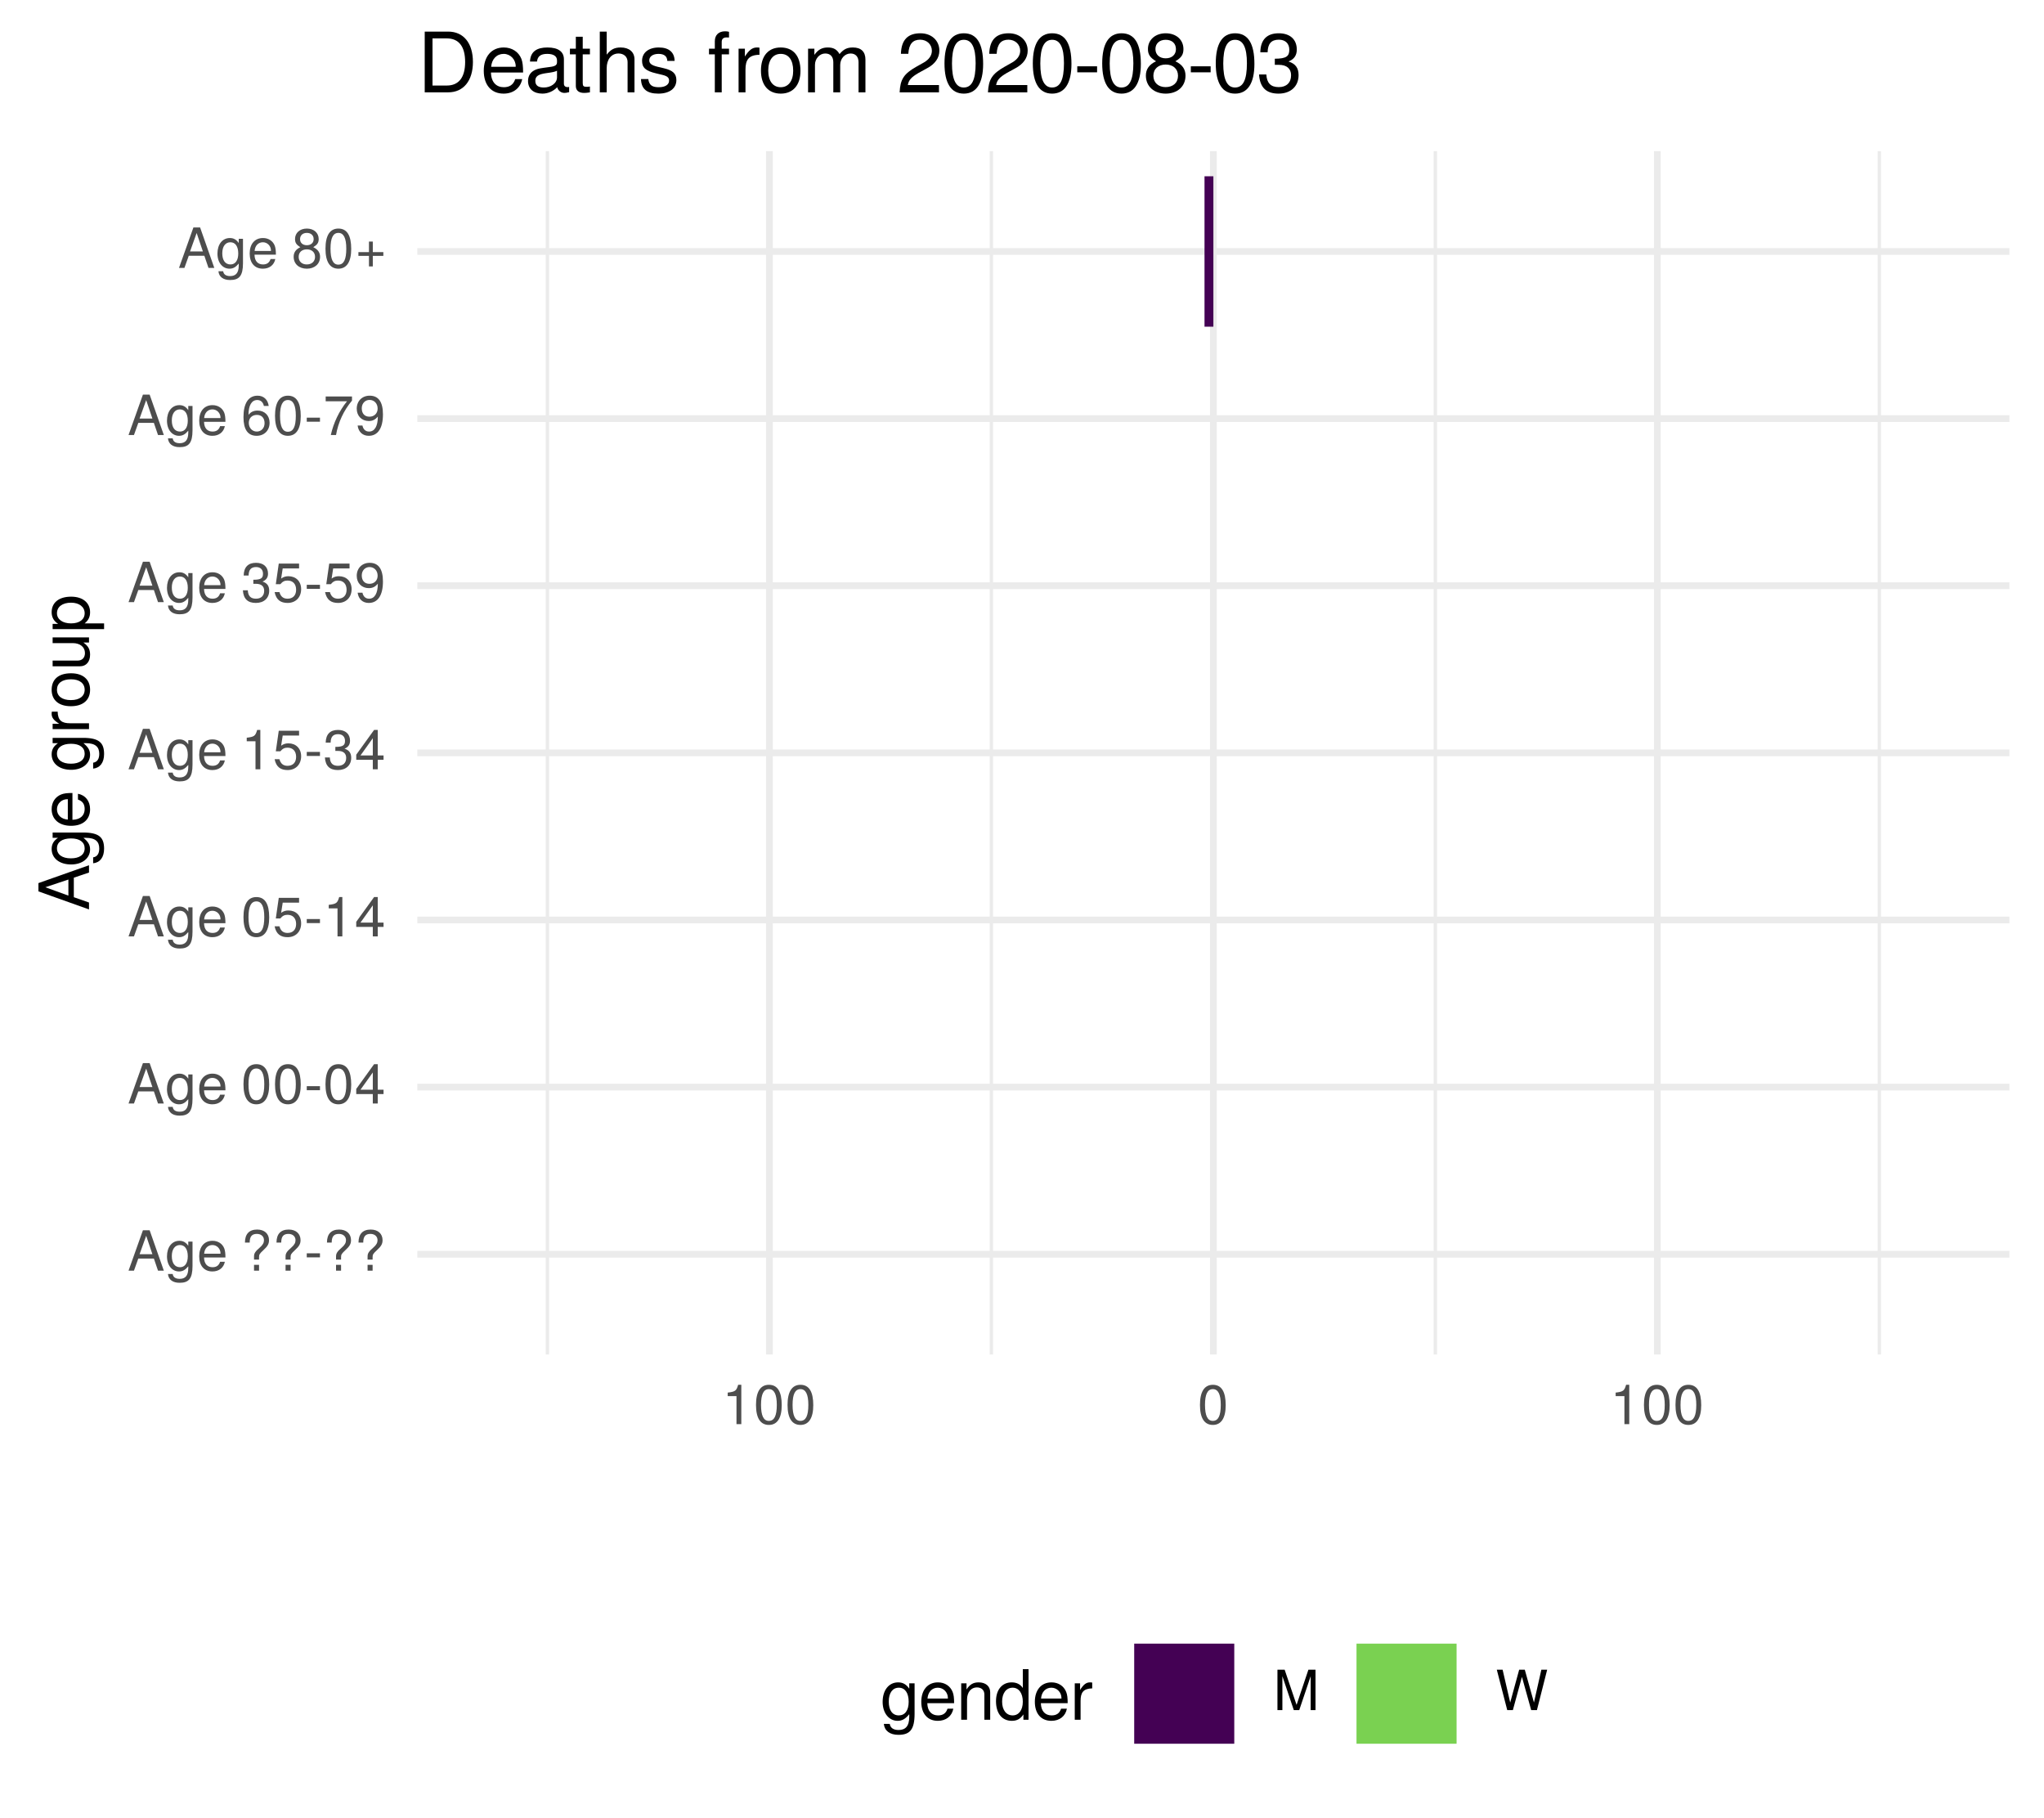
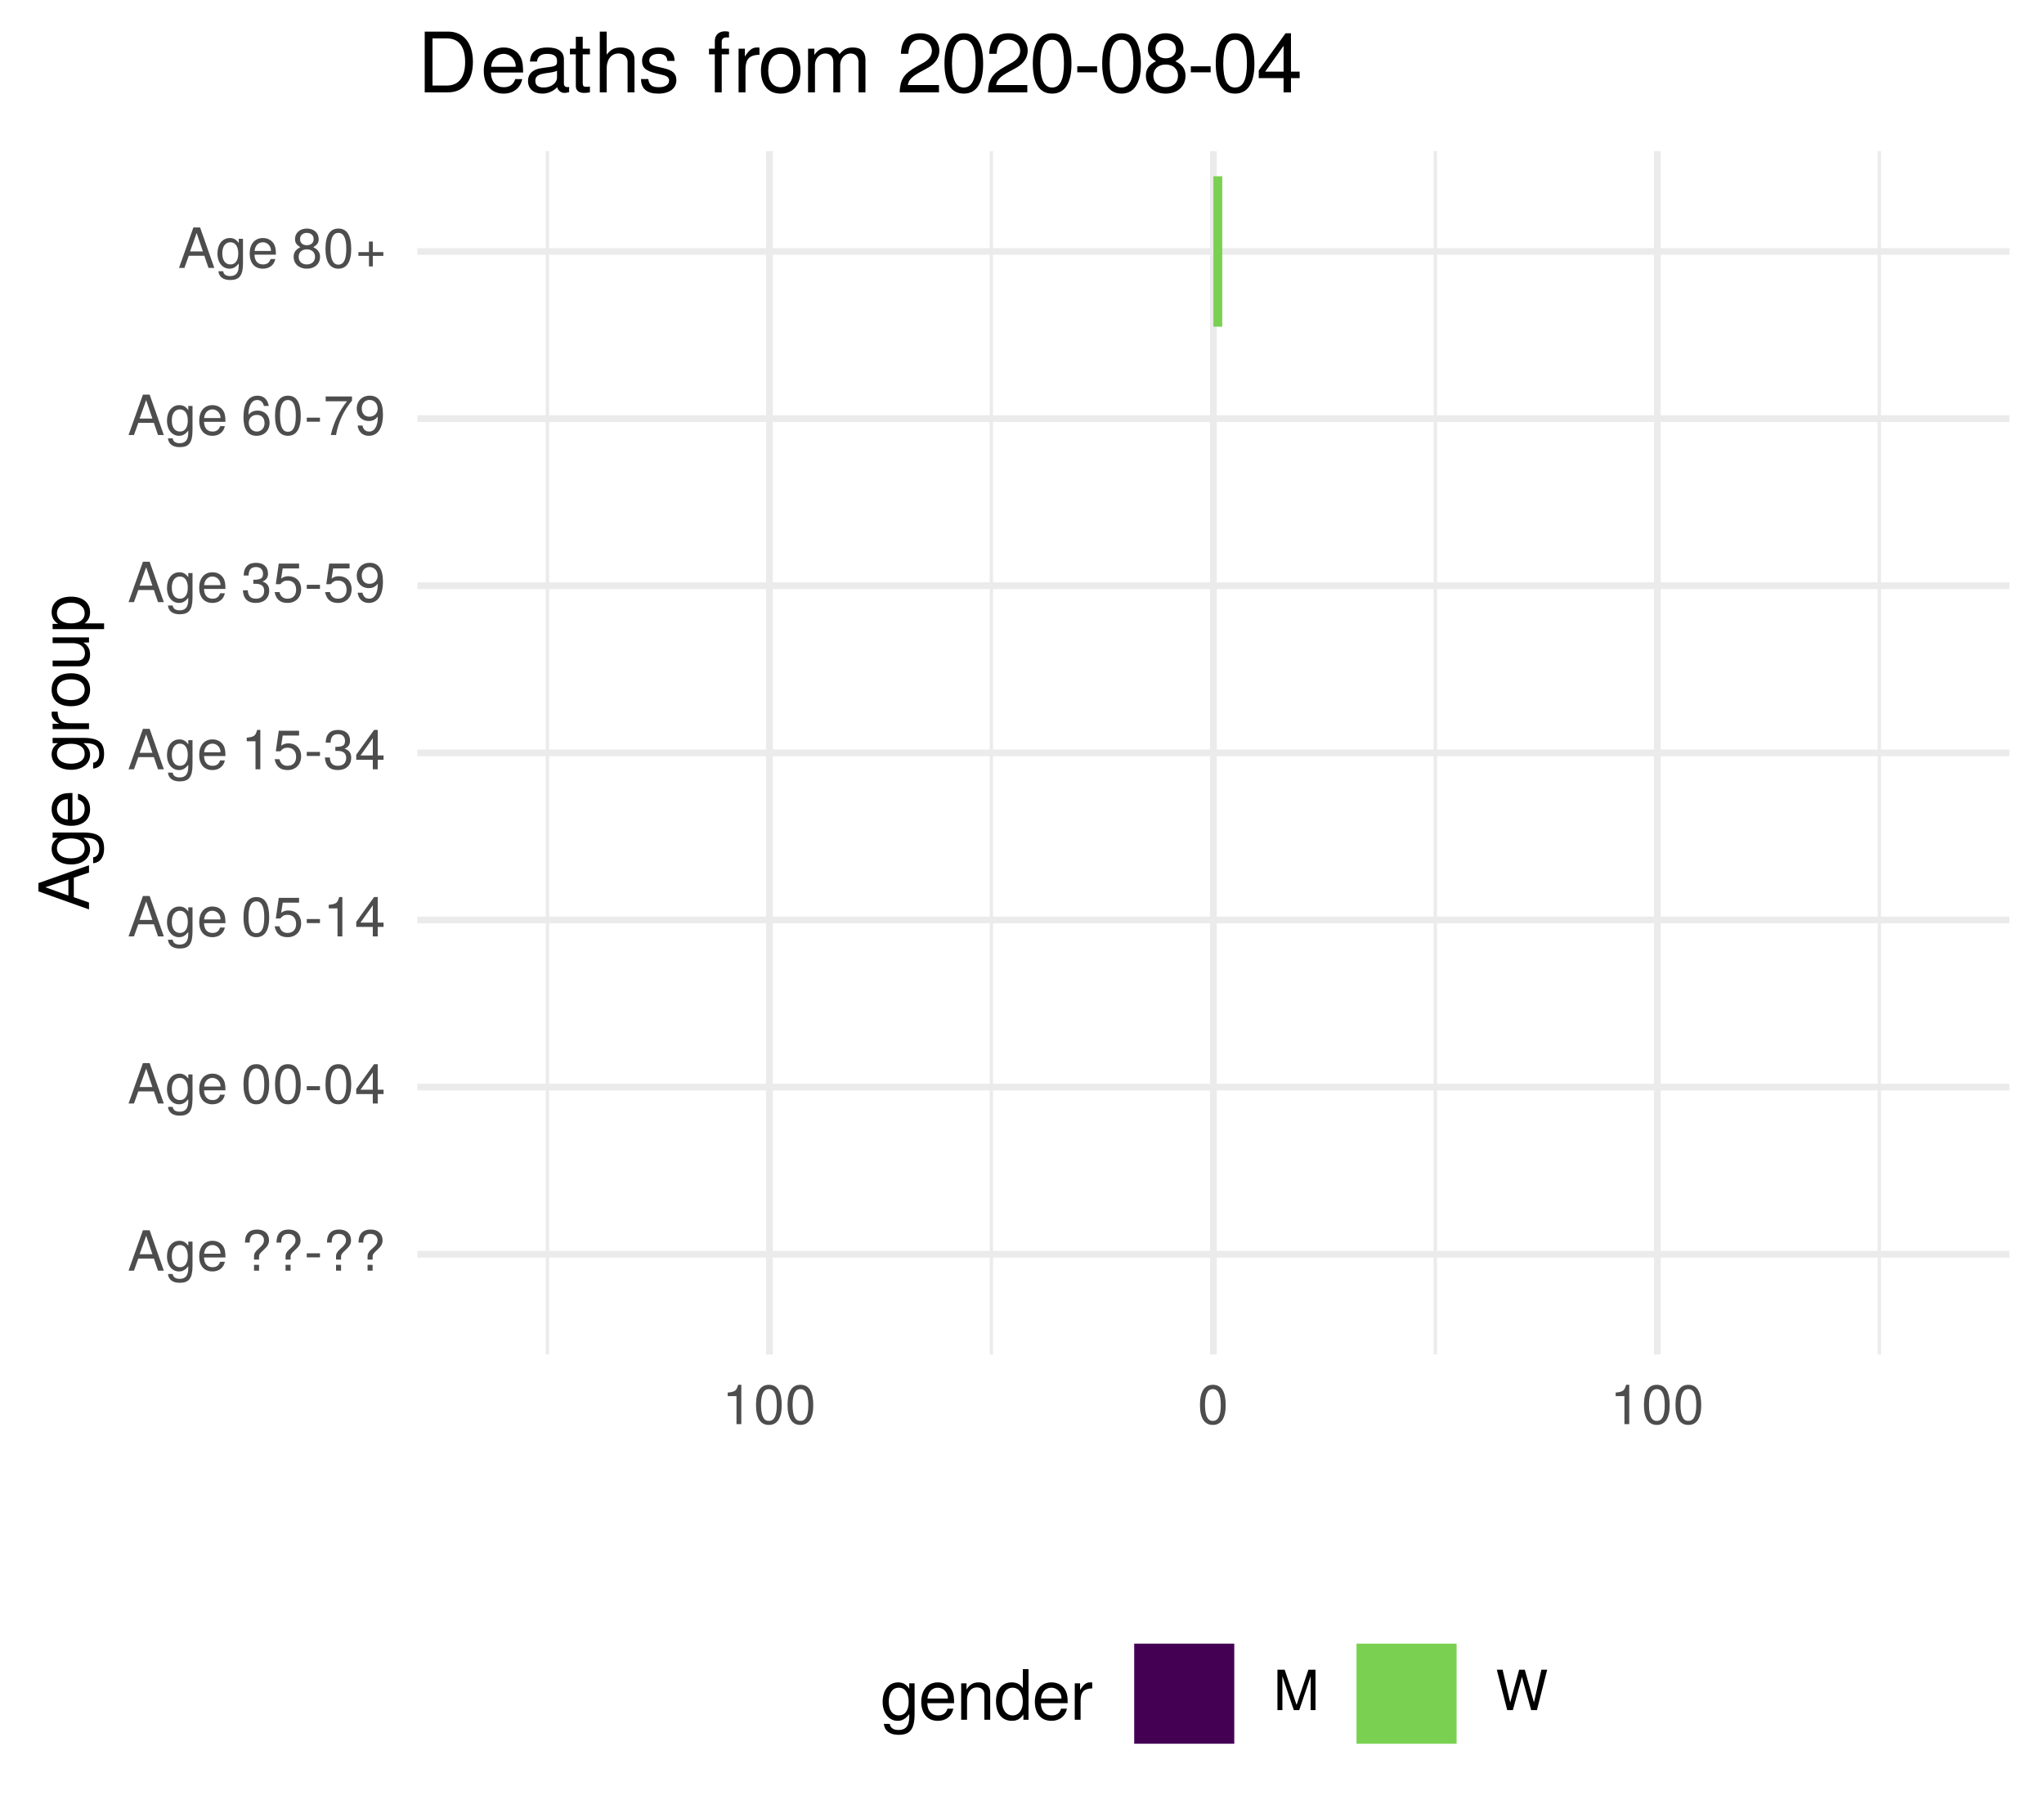
<svg xmlns="http://www.w3.org/2000/svg" xmlns:xlink="http://www.w3.org/1999/xlink" width="324pt" height="288pt" viewBox="0 0 324 288" version="1.1">
  <defs>
    <g>
      <symbol overflow="visible" id="glyph0-0">
        <path style="stroke:none;" d="" />
      </symbol>
      <symbol overflow="visible" id="glyph0-1">
        <path style="stroke:none;" d="M 5.75 0 L 3.5 -6.406 L 2.438 -6.406 L 0.156 0 L 1.016 0 L 1.703 -1.922 L 4.172 -1.922 L 4.828 0 Z M 3.938 -2.609 L 1.906 -2.609 L 2.953 -5.531 Z M 3.938 -2.609 " />
      </symbol>
      <symbol overflow="visible" id="glyph0-2">
        <path style="stroke:none;" d="M 4.297 -0.75 L 4.297 -4.609 L 3.625 -4.609 L 3.625 -3.938 C 3.25 -4.484 2.812 -4.734 2.219 -4.734 C 1.047 -4.734 0.25 -3.75 0.25 -2.266 C 0.25 -0.812 1.078 0.125 2.156 0.125 C 2.734 0.125 3.141 -0.109 3.625 -0.688 L 3.625 -0.391 C 3.625 0.828 3.125 1.297 2.266 1.297 C 1.688 1.297 1.234 1.094 1.156 0.531 L 0.406 0.531 C 0.484 1.406 1.156 1.922 2.25 1.922 C 3.688 1.922 4.297 1.281 4.297 -0.75 Z M 3.547 -2.281 C 3.547 -1.172 3.078 -0.547 2.312 -0.547 C 1.5 -0.547 1.016 -1.188 1.016 -2.312 C 1.016 -3.406 1.516 -4.062 2.297 -4.062 C 3.094 -4.062 3.547 -3.391 3.547 -2.281 Z M 3.547 -2.281 " />
      </symbol>
      <symbol overflow="visible" id="glyph0-3">
        <path style="stroke:none;" d="M 4.516 -2.094 C 4.516 -2.766 4.453 -3.188 4.328 -3.531 C 4.031 -4.281 3.328 -4.734 2.469 -4.734 C 1.172 -4.734 0.359 -3.797 0.359 -2.281 C 0.359 -0.766 1.156 0.125 2.453 0.125 C 3.5 0.125 4.234 -0.469 4.422 -1.406 L 3.672 -1.406 C 3.469 -0.797 3.062 -0.547 2.469 -0.547 C 1.703 -0.547 1.141 -1.031 1.125 -2.094 Z M 3.734 -2.75 C 3.734 -2.75 3.734 -2.703 3.719 -2.688 L 1.141 -2.688 C 1.203 -3.516 1.719 -4.062 2.453 -4.062 C 3.172 -4.062 3.734 -3.469 3.734 -2.75 Z M 3.734 -2.75 " />
      </symbol>
      <symbol overflow="visible" id="glyph0-4">
        <path style="stroke:none;" d="" />
      </symbol>
      <symbol overflow="visible" id="glyph0-5">
        <path style="stroke:none;" d="M 4.422 -4.828 C 4.422 -5.859 3.688 -6.516 2.547 -6.516 C 1.281 -6.516 0.609 -5.812 0.609 -4.453 L 1.359 -4.453 C 1.359 -5.422 1.719 -5.828 2.5 -5.828 C 3.172 -5.828 3.625 -5.422 3.625 -4.828 C 3.625 -4.422 3.438 -4.078 2.969 -3.672 C 2.453 -3.203 2.453 -3.203 2.297 -3 C 2.109 -2.75 2.047 -2.547 2.047 -2.234 L 2.047 -1.75 L 2.844 -1.75 L 2.844 -2.156 C 2.844 -2.547 2.938 -2.703 3.531 -3.25 C 4.203 -3.859 4.422 -4.25 4.422 -4.828 Z M 2.844 0 L 2.844 -0.922 L 2.047 -0.922 L 2.047 0 Z M 2.844 0 " />
      </symbol>
      <symbol overflow="visible" id="glyph0-6">
        <path style="stroke:none;" d="M 2.5 -2.109 L 2.5 -2.75 L 0.406 -2.75 L 0.406 -2.109 Z M 2.5 -2.109 " />
      </symbol>
      <symbol overflow="visible" id="glyph0-7">
        <path style="stroke:none;" d="M 4.453 -3 C 4.453 -5.156 3.781 -6.234 2.422 -6.234 C 1.078 -6.234 0.375 -5.141 0.375 -3.047 C 0.375 -0.953 1.078 0.125 2.422 0.125 C 3.734 0.125 4.453 -0.953 4.453 -3 Z M 3.672 -3.062 C 3.672 -1.297 3.266 -0.516 2.406 -0.516 C 1.578 -0.516 1.172 -1.344 1.172 -3.047 C 1.172 -4.75 1.578 -5.547 2.422 -5.547 C 3.25 -5.547 3.672 -4.734 3.672 -3.062 Z M 3.672 -3.062 " />
      </symbol>
      <symbol overflow="visible" id="glyph0-8">
        <path style="stroke:none;" d="M 4.578 -1.5 L 4.578 -2.188 L 3.656 -2.188 L 3.656 -6.234 L 3.078 -6.234 L 0.25 -2.312 L 0.25 -1.5 L 2.875 -1.5 L 2.875 0 L 3.656 0 L 3.656 -1.5 Z M 2.875 -2.188 L 0.922 -2.188 L 2.875 -4.922 Z M 2.875 -2.188 " />
      </symbol>
      <symbol overflow="visible" id="glyph0-9">
        <path style="stroke:none;" d="M 4.516 -2.062 C 4.516 -3.297 3.688 -4.109 2.5 -4.109 C 2.062 -4.109 1.703 -4 1.344 -3.734 L 1.594 -5.344 L 4.188 -5.344 L 4.188 -6.109 L 0.969 -6.109 L 0.5 -2.844 L 1.219 -2.844 C 1.578 -3.266 1.875 -3.422 2.359 -3.422 C 3.188 -3.422 3.719 -2.891 3.719 -1.969 C 3.719 -1.062 3.203 -0.547 2.359 -0.547 C 1.688 -0.547 1.266 -0.891 1.078 -1.594 L 0.312 -1.594 C 0.562 -0.359 1.266 0.125 2.375 0.125 C 3.641 0.125 4.516 -0.75 4.516 -2.062 Z M 4.516 -2.062 " />
      </symbol>
      <symbol overflow="visible" id="glyph0-10">
        <path style="stroke:none;" d="M 3.047 0 L 3.047 -6.234 L 2.547 -6.234 C 2.266 -5.281 2.094 -5.141 0.891 -5 L 0.891 -4.438 L 2.281 -4.438 L 2.281 0 Z M 3.047 0 " />
      </symbol>
      <symbol overflow="visible" id="glyph0-11">
        <path style="stroke:none;" d="M 4.453 -1.812 C 4.453 -2.562 4.141 -3.016 3.391 -3.266 C 3.969 -3.5 4.266 -3.891 4.266 -4.516 C 4.266 -5.594 3.547 -6.234 2.359 -6.234 C 1.109 -6.234 0.438 -5.547 0.406 -4.219 L 1.188 -4.219 C 1.203 -5.141 1.578 -5.562 2.375 -5.562 C 3.062 -5.562 3.469 -5.156 3.469 -4.5 C 3.469 -3.828 3.188 -3.547 1.938 -3.547 L 1.938 -2.906 L 2.359 -2.906 C 3.219 -2.906 3.656 -2.5 3.656 -1.797 C 3.656 -1.016 3.172 -0.547 2.359 -0.547 C 1.516 -0.547 1.109 -0.969 1.062 -1.875 L 0.281 -1.875 C 0.375 -0.5 1.062 0.125 2.344 0.125 C 3.625 0.125 4.453 -0.641 4.453 -1.812 Z M 4.453 -1.812 " />
      </symbol>
      <symbol overflow="visible" id="glyph0-12">
        <path style="stroke:none;" d="M 4.484 -3.266 C 4.484 -5.219 3.797 -6.234 2.375 -6.234 C 1.188 -6.234 0.328 -5.391 0.328 -4.172 C 0.328 -3.016 1.125 -2.219 2.25 -2.219 C 2.844 -2.219 3.266 -2.438 3.672 -2.922 C 3.672 -1.406 3.172 -0.547 2.281 -0.547 C 1.734 -0.547 1.359 -0.891 1.234 -1.5 L 0.469 -1.5 C 0.609 -0.469 1.281 0.125 2.234 0.125 C 3.688 0.125 4.484 -1.109 4.484 -3.266 Z M 3.641 -4.188 C 3.641 -3.422 3.094 -2.906 2.344 -2.906 C 1.594 -2.906 1.125 -3.391 1.125 -4.234 C 1.125 -5.016 1.656 -5.562 2.359 -5.562 C 3.094 -5.562 3.641 -5 3.641 -4.188 Z M 3.641 -4.188 " />
      </symbol>
      <symbol overflow="visible" id="glyph0-13">
        <path style="stroke:none;" d="M 4.516 -1.938 C 4.516 -3.094 3.719 -3.875 2.609 -3.875 C 1.984 -3.875 1.5 -3.641 1.172 -3.188 C 1.172 -4.703 1.672 -5.547 2.562 -5.547 C 3.109 -5.547 3.484 -5.203 3.609 -4.609 L 4.375 -4.609 C 4.234 -5.625 3.562 -6.234 2.609 -6.234 C 1.156 -6.234 0.375 -5.016 0.375 -2.844 C 0.375 -0.891 1.047 0.125 2.469 0.125 C 3.656 0.125 4.516 -0.719 4.516 -1.938 Z M 3.719 -1.875 C 3.719 -1.094 3.188 -0.547 2.484 -0.547 C 1.766 -0.547 1.219 -1.125 1.219 -1.922 C 1.219 -2.688 1.734 -3.188 2.5 -3.188 C 3.25 -3.188 3.719 -2.703 3.719 -1.875 Z M 3.719 -1.875 " />
      </symbol>
      <symbol overflow="visible" id="glyph0-14">
        <path style="stroke:none;" d="M 4.578 -5.453 L 4.578 -6.109 L 0.406 -6.109 L 0.406 -5.344 L 3.781 -5.344 C 2.531 -3.781 1.656 -1.953 1.219 0 L 2.047 0 C 2.391 -2.016 3.266 -3.891 4.578 -5.453 Z M 4.578 -5.453 " />
      </symbol>
      <symbol overflow="visible" id="glyph0-15">
        <path style="stroke:none;" d="M 4.516 -1.766 C 4.516 -2.453 4.156 -2.938 3.438 -3.281 C 4.078 -3.672 4.297 -3.984 4.297 -4.578 C 4.297 -5.547 3.531 -6.234 2.422 -6.234 C 1.312 -6.234 0.547 -5.547 0.547 -4.578 C 0.547 -4 0.75 -3.672 1.391 -3.281 C 0.672 -2.938 0.328 -2.453 0.328 -1.766 C 0.328 -0.625 1.188 0.125 2.422 0.125 C 3.656 0.125 4.516 -0.625 4.516 -1.766 Z M 3.5 -4.562 C 3.5 -3.969 3.062 -3.594 2.422 -3.594 C 1.766 -3.594 1.344 -3.969 1.344 -4.562 C 1.344 -5.156 1.766 -5.547 2.422 -5.547 C 3.078 -5.547 3.5 -5.156 3.5 -4.562 Z M 3.719 -1.75 C 3.719 -1.016 3.188 -0.547 2.406 -0.547 C 1.641 -0.547 1.125 -1.016 1.125 -1.75 C 1.125 -2.484 1.641 -2.938 2.422 -2.938 C 3.188 -2.938 3.719 -2.484 3.719 -1.75 Z M 3.719 -1.75 " />
      </symbol>
      <symbol overflow="visible" id="glyph0-16">
        <path style="stroke:none;" d="M 4.547 -1.906 L 4.547 -2.5 L 2.875 -2.5 L 2.875 -4.172 L 2.266 -4.172 L 2.266 -2.5 L 0.594 -2.5 L 0.594 -1.906 L 2.266 -1.906 L 2.266 -0.234 L 2.875 -0.234 L 2.875 -1.906 Z M 4.547 -1.906 " />
      </symbol>
      <symbol overflow="visible" id="glyph0-17">
        <path style="stroke:none;" d="M 6.688 0 L 6.688 -6.406 L 5.562 -6.406 L 3.688 -0.828 L 1.797 -6.406 L 0.656 -6.406 L 0.656 0 L 1.438 0 L 1.438 -5.375 L 3.25 0 L 4.109 0 L 5.922 -5.375 L 5.922 0 Z M 6.688 0 " />
      </symbol>
      <symbol overflow="visible" id="glyph0-18">
        <path style="stroke:none;" d="M 8.172 -6.406 L 7.25 -6.406 L 6.078 -1.203 L 4.625 -6.406 L 3.734 -6.406 L 2.312 -1.203 L 1.109 -6.406 L 0.188 -6.406 L 1.844 0 L 2.734 0 L 4.172 -5.266 L 5.641 0 L 6.547 0 Z M 8.172 -6.406 " />
      </symbol>
      <symbol overflow="visible" id="glyph1-0">
        <path style="stroke:none;" d="" />
      </symbol>
      <symbol overflow="visible" id="glyph1-1">
        <path style="stroke:none;" d="M 0 -7.188 L -8.016 -4.359 L -8.016 -3.047 L 0 -0.188 L 0 -1.281 L -2.406 -2.125 L -2.406 -5.219 L 0 -6.031 Z M -3.266 -4.922 L -3.266 -2.375 L -6.922 -3.703 Z M -3.266 -4.922 " />
      </symbol>
      <symbol overflow="visible" id="glyph1-2">
        <path style="stroke:none;" d="M -0.953 -5.375 L -5.766 -5.375 L -5.766 -4.531 L -4.922 -4.531 C -5.609 -4.062 -5.922 -3.516 -5.922 -2.766 C -5.922 -1.312 -4.703 -0.312 -2.828 -0.312 C -1.016 -0.312 0.172 -1.344 0.172 -2.688 C 0.172 -3.422 -0.141 -3.922 -0.875 -4.531 L -0.484 -4.531 C 1.047 -4.531 1.625 -3.906 1.625 -2.844 C 1.625 -2.109 1.359 -1.547 0.656 -1.438 L 0.656 -0.5 C 1.75 -0.609 2.391 -1.453 2.391 -2.812 C 2.391 -4.609 1.594 -5.375 -0.953 -5.375 Z M -2.844 -4.438 C -1.469 -4.438 -0.688 -3.844 -0.688 -2.875 C -0.688 -1.875 -1.484 -1.281 -2.875 -1.281 C -4.266 -1.281 -5.078 -1.891 -5.078 -2.875 C -5.078 -3.859 -4.25 -4.438 -2.844 -4.438 Z M -2.844 -4.438 " />
      </symbol>
      <symbol overflow="visible" id="glyph1-3">
        <path style="stroke:none;" d="M -2.625 -5.641 C -3.453 -5.641 -3.984 -5.578 -4.406 -5.406 C -5.359 -5.031 -5.922 -4.156 -5.922 -3.078 C -5.922 -1.469 -4.734 -0.438 -2.844 -0.438 C -0.953 -0.438 0.172 -1.438 0.172 -3.062 C 0.172 -4.375 -0.578 -5.297 -1.75 -5.516 L -1.75 -4.594 C -0.984 -4.344 -0.688 -3.828 -0.688 -3.094 C -0.688 -2.141 -1.297 -1.422 -2.625 -1.391 Z M -3.438 -4.656 C -3.438 -4.656 -3.391 -4.656 -3.359 -4.656 L -3.359 -1.422 C -4.391 -1.5 -5.078 -2.141 -5.078 -3.062 C -5.078 -3.969 -4.328 -4.656 -3.438 -4.656 Z M -3.438 -4.656 " />
      </symbol>
      <symbol overflow="visible" id="glyph1-4">
        <path style="stroke:none;" d="" />
      </symbol>
      <symbol overflow="visible" id="glyph1-5">
        <path style="stroke:none;" d="M -4.969 -3.531 L -5.891 -3.531 C -5.922 -3.375 -5.922 -3.297 -5.922 -3.172 C -5.922 -2.578 -5.578 -2.141 -4.719 -1.609 L -5.766 -1.609 L -5.766 -0.766 L 0 -0.766 L 0 -1.688 L -2.984 -1.688 C -4.297 -1.688 -4.938 -2.109 -4.969 -3.531 Z M -4.969 -3.531 " />
      </symbol>
      <symbol overflow="visible" id="glyph1-6">
        <path style="stroke:none;" d="M -2.844 -5.609 C -4.828 -5.609 -5.922 -4.656 -5.922 -2.984 C -5.922 -1.375 -4.812 -0.391 -2.875 -0.391 C -0.953 -0.391 0.172 -1.359 0.172 -3 C 0.172 -4.625 -0.953 -5.609 -2.844 -5.609 Z M -2.844 -4.656 C -1.5 -4.656 -0.688 -4.016 -0.688 -3 C -0.688 -1.984 -1.484 -1.359 -2.875 -1.359 C -4.266 -1.359 -5.078 -1.984 -5.078 -3 C -5.078 -4.031 -4.281 -4.656 -2.844 -4.656 Z M -2.844 -4.656 " />
      </symbol>
      <symbol overflow="visible" id="glyph1-7">
        <path style="stroke:none;" d="M 0 -5.297 L -5.766 -5.297 L -5.766 -4.391 L -2.578 -4.391 C -1.406 -4.391 -0.641 -3.766 -0.641 -2.812 C -0.641 -2.094 -1.078 -1.625 -1.766 -1.625 L -5.766 -1.625 L -5.766 -0.719 L -1.406 -0.719 C -0.453 -0.719 0.172 -1.438 0.172 -2.547 C 0.172 -3.406 -0.125 -3.938 -0.891 -4.484 L 0 -4.484 Z M 0 -5.297 " />
      </symbol>
      <symbol overflow="visible" id="glyph1-8">
        <path style="stroke:none;" d="M -2.828 -5.75 C -4.766 -5.75 -5.922 -4.812 -5.922 -3.281 C -5.922 -2.5 -5.578 -1.875 -4.891 -1.438 L -5.766 -1.438 L -5.766 -0.609 L 2.391 -0.609 L 2.391 -1.516 L -0.688 -1.516 C -0.094 -2 0.172 -2.547 0.172 -3.281 C 0.172 -4.781 -0.984 -5.75 -2.828 -5.75 Z M -2.844 -4.797 C -1.547 -4.797 -0.688 -4.125 -0.688 -3.125 C -0.688 -2.156 -1.484 -1.516 -2.844 -1.516 C -4.188 -1.516 -5.078 -2.156 -5.078 -3.125 C -5.078 -4.141 -4.219 -4.797 -2.844 -4.797 Z M -2.844 -4.797 " />
      </symbol>
      <symbol overflow="visible" id="glyph2-0">
        <path style="stroke:none;" d="" />
      </symbol>
      <symbol overflow="visible" id="glyph2-1">
        <path style="stroke:none;" d="M 5.375 -0.953 L 5.375 -5.766 L 4.531 -5.766 L 4.531 -4.922 C 4.062 -5.609 3.516 -5.922 2.766 -5.922 C 1.312 -5.922 0.312 -4.703 0.312 -2.828 C 0.312 -1.016 1.344 0.172 2.688 0.172 C 3.422 0.172 3.922 -0.141 4.531 -0.875 L 4.531 -0.484 C 4.531 1.047 3.906 1.625 2.844 1.625 C 2.109 1.625 1.547 1.359 1.438 0.656 L 0.5 0.656 C 0.609 1.75 1.453 2.391 2.812 2.391 C 4.609 2.391 5.375 1.594 5.375 -0.953 Z M 4.438 -2.844 C 4.438 -1.469 3.844 -0.688 2.875 -0.688 C 1.875 -0.688 1.281 -1.484 1.281 -2.875 C 1.281 -4.266 1.891 -5.078 2.875 -5.078 C 3.859 -5.078 4.438 -4.25 4.438 -2.844 Z M 4.438 -2.844 " />
      </symbol>
      <symbol overflow="visible" id="glyph2-2">
        <path style="stroke:none;" d="M 5.641 -2.625 C 5.641 -3.453 5.578 -3.984 5.406 -4.406 C 5.031 -5.359 4.156 -5.922 3.078 -5.922 C 1.469 -5.922 0.438 -4.734 0.438 -2.844 C 0.438 -0.953 1.438 0.172 3.062 0.172 C 4.375 0.172 5.297 -0.578 5.516 -1.75 L 4.594 -1.75 C 4.344 -0.984 3.828 -0.688 3.094 -0.688 C 2.141 -0.688 1.422 -1.297 1.391 -2.625 Z M 4.656 -3.438 C 4.656 -3.438 4.656 -3.391 4.656 -3.359 L 1.422 -3.359 C 1.5 -4.391 2.141 -5.078 3.062 -5.078 C 3.969 -5.078 4.656 -4.328 4.656 -3.438 Z M 4.656 -3.438 " />
      </symbol>
      <symbol overflow="visible" id="glyph2-3">
        <path style="stroke:none;" d="M 5.359 0 L 5.359 -4.359 C 5.359 -5.312 4.641 -5.922 3.531 -5.922 C 2.672 -5.922 2.125 -5.594 1.609 -4.797 L 1.609 -5.766 L 0.766 -5.766 L 0.766 0 L 1.688 0 L 1.688 -3.172 C 1.688 -4.359 2.328 -5.125 3.25 -5.125 C 3.984 -5.125 4.438 -4.688 4.438 -4 L 4.438 0 Z M 5.359 0 " />
      </symbol>
      <symbol overflow="visible" id="glyph2-4">
        <path style="stroke:none;" d="M 5.438 0 L 5.438 -8.016 L 4.531 -8.016 L 4.531 -5.031 C 4.141 -5.625 3.531 -5.922 2.766 -5.922 C 1.266 -5.922 0.281 -4.781 0.281 -2.938 C 0.281 -0.984 1.25 0.172 2.797 0.172 C 3.594 0.172 4.141 -0.125 4.625 -0.844 L 4.625 0 Z M 4.531 -2.859 C 4.531 -1.531 3.891 -0.688 2.922 -0.688 C 1.906 -0.688 1.25 -1.547 1.25 -2.875 C 1.25 -4.219 1.906 -5.078 2.922 -5.078 C 3.906 -5.078 4.531 -4.188 4.531 -2.859 Z M 4.531 -2.859 " />
      </symbol>
      <symbol overflow="visible" id="glyph2-5">
        <path style="stroke:none;" d="M 3.531 -4.969 L 3.531 -5.891 C 3.375 -5.922 3.297 -5.922 3.172 -5.922 C 2.578 -5.922 2.141 -5.578 1.609 -4.719 L 1.609 -5.766 L 0.766 -5.766 L 0.766 0 L 1.688 0 L 1.688 -2.984 C 1.688 -4.297 2.109 -4.938 3.531 -4.969 Z M 3.531 -4.969 " />
      </symbol>
      <symbol overflow="visible" id="glyph3-0">
        <path style="stroke:none;" d="" />
      </symbol>
      <symbol overflow="visible" id="glyph3-1">
        <path style="stroke:none;" d="M 8.812 -4.812 C 8.812 -7.797 7.328 -9.625 4.891 -9.625 L 1.172 -9.625 L 1.172 0 L 4.891 0 C 7.312 0 8.812 -1.828 8.812 -4.812 Z M 7.578 -4.812 C 7.578 -2.375 6.578 -1.078 4.672 -1.078 L 2.406 -1.078 L 2.406 -8.547 L 4.672 -8.547 C 6.578 -8.547 7.578 -7.266 7.578 -4.812 Z M 7.578 -4.812 " />
      </symbol>
      <symbol overflow="visible" id="glyph3-2">
        <path style="stroke:none;" d="M 6.766 -3.141 C 6.766 -4.141 6.688 -4.781 6.5 -5.297 C 6.047 -6.438 4.984 -7.109 3.703 -7.109 C 1.766 -7.109 0.531 -5.688 0.531 -3.422 C 0.531 -1.156 1.734 0.203 3.672 0.203 C 5.25 0.203 6.344 -0.703 6.625 -2.094 L 5.516 -2.094 C 5.219 -1.188 4.594 -0.812 3.703 -0.812 C 2.562 -0.812 1.703 -1.562 1.672 -3.141 Z M 5.594 -4.125 C 5.594 -4.125 5.594 -4.062 5.578 -4.047 L 1.703 -4.047 C 1.797 -5.266 2.578 -6.094 3.688 -6.094 C 4.766 -6.094 5.594 -5.203 5.594 -4.125 Z M 5.594 -4.125 " />
      </symbol>
      <symbol overflow="visible" id="glyph3-3">
        <path style="stroke:none;" d="M 7.062 -0.031 L 7.062 -0.859 C 6.938 -0.828 6.891 -0.828 6.828 -0.828 C 6.438 -0.828 6.234 -1.031 6.234 -1.375 L 6.234 -5.234 C 6.234 -6.453 5.328 -7.109 3.625 -7.109 C 1.953 -7.109 0.922 -6.469 0.859 -4.875 L 1.969 -4.875 C 2.062 -5.719 2.562 -6.094 3.594 -6.094 C 4.578 -6.094 5.141 -5.734 5.141 -5.062 L 5.141 -4.781 C 5.141 -4.312 4.859 -4.125 3.984 -4.016 C 2.422 -3.812 2.188 -3.766 1.766 -3.594 C 0.969 -3.266 0.547 -2.641 0.547 -1.797 C 0.547 -0.547 1.422 0.203 2.828 0.203 C 3.703 0.203 4.562 -0.172 5.172 -0.812 C 5.297 -0.297 5.766 0.094 6.312 0.094 C 6.531 0.094 6.703 0.062 7.062 -0.031 Z M 5.141 -2.391 C 5.141 -1.406 4.125 -0.766 3.062 -0.766 C 2.203 -0.766 1.703 -1.062 1.703 -1.828 C 1.703 -2.547 2.188 -2.859 3.359 -3.031 C 4.531 -3.188 4.766 -3.25 5.141 -3.422 Z M 5.141 -2.391 " />
      </symbol>
      <symbol overflow="visible" id="glyph3-4">
        <path style="stroke:none;" d="M 3.359 0 L 3.359 -0.922 C 3.203 -0.891 3.031 -0.875 2.828 -0.875 C 2.344 -0.875 2.219 -1 2.219 -1.484 L 2.219 -6.016 L 3.359 -6.016 L 3.359 -6.922 L 2.219 -6.922 L 2.219 -8.812 L 1.125 -8.812 L 1.125 -6.922 L 0.188 -6.922 L 0.188 -6.016 L 1.125 -6.016 L 1.125 -1 C 1.125 -0.297 1.594 0.094 2.453 0.094 C 2.719 0.094 2.984 0.062 3.359 0 Z M 3.359 0 " />
      </symbol>
      <symbol overflow="visible" id="glyph3-5">
        <path style="stroke:none;" d="M 6.422 0 L 6.422 -5.234 C 6.422 -6.391 5.578 -7.109 4.234 -7.109 C 3.266 -7.109 2.672 -6.812 2.016 -5.969 L 2.016 -9.625 L 0.922 -9.625 L 0.922 0 L 2.016 0 L 2.016 -3.812 C 2.016 -5.234 2.766 -6.156 3.891 -6.156 C 4.672 -6.156 5.328 -5.703 5.328 -4.797 L 5.328 0 Z M 6.422 0 " />
      </symbol>
      <symbol overflow="visible" id="glyph3-6">
        <path style="stroke:none;" d="M 6.062 -1.938 C 6.062 -2.969 5.484 -3.484 4.109 -3.812 L 3.047 -4.062 C 2.156 -4.281 1.766 -4.562 1.766 -5.062 C 1.766 -5.688 2.344 -6.094 3.234 -6.094 C 4.125 -6.094 4.594 -5.719 4.625 -4.984 L 5.781 -4.984 C 5.766 -6.344 4.875 -7.109 3.281 -7.109 C 1.656 -7.109 0.625 -6.281 0.625 -5 C 0.625 -3.922 1.172 -3.406 2.812 -3.016 L 3.844 -2.766 C 4.609 -2.578 4.906 -2.344 4.906 -1.844 C 4.906 -1.203 4.266 -0.812 3.297 -0.812 C 2.312 -0.812 1.75 -1.062 1.609 -2.109 L 0.453 -2.109 C 0.5 -0.516 1.406 0.203 3.203 0.203 C 4.953 0.203 6.062 -0.609 6.062 -1.938 Z M 6.062 -1.938 " />
      </symbol>
      <symbol overflow="visible" id="glyph3-7">
        <path style="stroke:none;" d="" />
      </symbol>
      <symbol overflow="visible" id="glyph3-8">
        <path style="stroke:none;" d="M 3.406 -6.016 L 3.406 -6.922 L 2.25 -6.922 L 2.25 -8 C 2.25 -8.469 2.516 -8.703 3.031 -8.703 C 3.109 -8.703 3.156 -8.703 3.406 -8.688 L 3.406 -9.594 C 3.156 -9.656 3.016 -9.672 2.781 -9.672 C 1.766 -9.672 1.156 -9.078 1.156 -8.094 L 1.156 -6.922 L 0.234 -6.922 L 0.234 -6.016 L 1.156 -6.016 L 1.156 0 L 2.25 0 L 2.25 -6.016 Z M 3.406 -6.016 " />
      </symbol>
      <symbol overflow="visible" id="glyph3-9">
        <path style="stroke:none;" d="M 4.234 -5.953 L 4.234 -7.078 C 4.047 -7.109 3.969 -7.109 3.812 -7.109 C 3.109 -7.109 2.562 -6.688 1.922 -5.672 L 1.922 -6.922 L 0.922 -6.922 L 0.922 0 L 2.016 0 L 2.016 -3.594 C 2.016 -5.156 2.531 -5.922 4.234 -5.953 Z M 4.234 -5.953 " />
      </symbol>
      <symbol overflow="visible" id="glyph3-10">
        <path style="stroke:none;" d="M 6.734 -3.406 C 6.734 -5.797 5.578 -7.109 3.594 -7.109 C 1.656 -7.109 0.469 -5.781 0.469 -3.453 C 0.469 -1.141 1.641 0.203 3.609 0.203 C 5.547 0.203 6.734 -1.141 6.734 -3.406 Z M 5.578 -3.422 C 5.578 -1.797 4.812 -0.812 3.609 -0.812 C 2.375 -0.812 1.625 -1.781 1.625 -3.453 C 1.625 -5.125 2.375 -6.094 3.609 -6.094 C 4.844 -6.094 5.578 -5.141 5.578 -3.422 Z M 5.578 -3.422 " />
      </symbol>
      <symbol overflow="visible" id="glyph3-11">
        <path style="stroke:none;" d="M 10.031 0 L 10.031 -5.188 C 10.031 -6.438 9.344 -7.109 8.047 -7.109 C 7.125 -7.109 6.578 -6.844 5.922 -6.062 C 5.516 -6.797 4.969 -7.109 4.062 -7.109 C 3.141 -7.109 2.531 -6.766 1.938 -5.938 L 1.938 -6.922 L 0.938 -6.922 L 0.938 0 L 2.031 0 L 2.031 -4.344 C 2.031 -5.344 2.766 -6.156 3.656 -6.156 C 4.469 -6.156 4.938 -5.656 4.938 -4.766 L 4.938 0 L 6.031 0 L 6.031 -4.344 C 6.031 -5.344 6.766 -6.156 7.672 -6.156 C 8.469 -6.156 8.938 -5.641 8.938 -4.766 L 8.938 0 Z M 10.031 0 " />
      </symbol>
      <symbol overflow="visible" id="glyph3-12">
        <path style="stroke:none;" d="M 6.75 -6.609 C 6.75 -8.203 5.516 -9.359 3.75 -9.359 C 1.828 -9.359 0.719 -8.391 0.656 -6.109 L 1.828 -6.109 C 1.922 -7.688 2.562 -8.344 3.703 -8.344 C 4.766 -8.344 5.562 -7.594 5.562 -6.594 C 5.562 -5.844 5.125 -5.219 4.297 -4.734 L 3.078 -4.047 C 1.125 -2.938 0.547 -2.062 0.453 0 L 6.688 0 L 6.688 -1.156 L 1.75 -1.156 C 1.875 -1.922 2.297 -2.406 3.453 -3.078 L 4.766 -3.797 C 6.078 -4.484 6.75 -5.469 6.75 -6.609 Z M 6.75 -6.609 " />
      </symbol>
      <symbol overflow="visible" id="glyph3-13">
        <path style="stroke:none;" d="M 6.688 -4.5 C 6.688 -7.75 5.672 -9.359 3.625 -9.359 C 1.609 -9.359 0.562 -7.719 0.562 -4.578 C 0.562 -1.422 1.625 0.203 3.625 0.203 C 5.609 0.203 6.688 -1.422 6.688 -4.5 Z M 5.5 -4.609 C 5.5 -1.953 4.891 -0.766 3.609 -0.766 C 2.375 -0.766 1.75 -2 1.75 -4.562 C 1.75 -7.125 2.375 -8.328 3.625 -8.328 C 4.891 -8.328 5.5 -7.109 5.5 -4.609 Z M 5.5 -4.609 " />
      </symbol>
      <symbol overflow="visible" id="glyph3-14">
        <path style="stroke:none;" d="M 3.75 -3.172 L 3.75 -4.125 L 0.609 -4.125 L 0.609 -3.172 Z M 3.75 -3.172 " />
      </symbol>
      <symbol overflow="visible" id="glyph3-15">
        <path style="stroke:none;" d="M 6.766 -2.641 C 6.766 -3.688 6.25 -4.406 5.156 -4.922 C 6.125 -5.5 6.438 -5.984 6.438 -6.859 C 6.438 -8.328 5.297 -9.359 3.625 -9.359 C 1.984 -9.359 0.812 -8.328 0.812 -6.859 C 0.812 -6 1.141 -5.516 2.094 -4.922 C 1.016 -4.406 0.484 -3.688 0.484 -2.656 C 0.484 -0.938 1.781 0.203 3.625 0.203 C 5.484 0.203 6.766 -0.938 6.766 -2.641 Z M 5.25 -6.844 C 5.25 -5.969 4.609 -5.391 3.625 -5.391 C 2.656 -5.391 2 -5.969 2 -6.859 C 2 -7.75 2.656 -8.328 3.625 -8.328 C 4.625 -8.328 5.25 -7.75 5.25 -6.844 Z M 5.578 -2.625 C 5.578 -1.516 4.797 -0.828 3.609 -0.828 C 2.469 -0.828 1.672 -1.531 1.672 -2.625 C 1.672 -3.719 2.469 -4.406 3.625 -4.406 C 4.797 -4.406 5.578 -3.719 5.578 -2.625 Z M 5.578 -2.625 " />
      </symbol>
      <symbol overflow="visible" id="glyph3-16">
-         <path style="stroke:none;" d="M 6.688 -2.719 C 6.688 -3.859 6.219 -4.516 5.094 -4.891 C 5.969 -5.234 6.406 -5.844 6.406 -6.781 C 6.406 -8.391 5.328 -9.359 3.547 -9.359 C 1.656 -9.359 0.656 -8.328 0.625 -6.344 L 1.781 -6.344 C 1.812 -7.719 2.375 -8.344 3.562 -8.344 C 4.594 -8.344 5.219 -7.734 5.219 -6.75 C 5.219 -5.75 4.781 -5.328 2.922 -5.328 L 2.922 -4.359 L 3.547 -4.359 C 4.828 -4.359 5.5 -3.75 5.5 -2.703 C 5.5 -1.531 4.766 -0.828 3.547 -0.828 C 2.281 -0.828 1.656 -1.469 1.578 -2.828 L 0.422 -2.828 C 0.562 -0.734 1.594 0.203 3.516 0.203 C 5.438 0.203 6.688 -0.953 6.688 -2.719 Z M 6.688 -2.719 " />
+         <path style="stroke:none;" d="M 6.859 -2.25 L 6.859 -3.281 L 5.484 -3.281 L 5.484 -9.359 L 4.625 -9.359 L 0.375 -3.469 L 0.375 -2.25 L 4.312 -2.25 L 4.312 0 L 5.484 0 L 5.484 -2.25 Z M 4.312 -3.281 L 1.391 -3.281 L 4.312 -7.375 Z M 4.312 -3.281 " />
      </symbol>
    </g>
    <clipPath id="clip1">
      <path d="M 86 23.957 L 88 23.957 L 88 214.648 L 86 214.648 Z M 86 23.957 " />
    </clipPath>
    <clipPath id="clip2">
      <path d="M 156 23.957 L 158 23.957 L 158 214.648 L 156 214.648 Z M 156 23.957 " />
    </clipPath>
    <clipPath id="clip3">
      <path d="M 227 23.957 L 228 23.957 L 228 214.648 L 227 214.648 Z M 227 23.957 " />
    </clipPath>
    <clipPath id="clip4">
      <path d="M 297 23.957 L 299 23.957 L 299 214.648 L 297 214.648 Z M 297 23.957 " />
    </clipPath>
    <clipPath id="clip5">
      <path d="M 66.152 198 L 318.523 198 L 318.523 200 L 66.152 200 Z M 66.152 198 " />
    </clipPath>
    <clipPath id="clip6">
      <path d="M 66.152 171 L 318.523 171 L 318.523 173 L 66.152 173 Z M 66.152 171 " />
    </clipPath>
    <clipPath id="clip7">
      <path d="M 66.152 145 L 318.523 145 L 318.523 147 L 66.152 147 Z M 66.152 145 " />
    </clipPath>
    <clipPath id="clip8">
      <path d="M 66.152 118 L 318.523 118 L 318.523 120 L 66.152 120 Z M 66.152 118 " />
    </clipPath>
    <clipPath id="clip9">
      <path d="M 66.152 92 L 318.523 92 L 318.523 94 L 66.152 94 Z M 66.152 92 " />
    </clipPath>
    <clipPath id="clip10">
      <path d="M 66.152 65 L 318.523 65 L 318.523 67 L 66.152 67 Z M 66.152 65 " />
    </clipPath>
    <clipPath id="clip11">
      <path d="M 66.152 39 L 318.523 39 L 318.523 41 L 66.152 41 Z M 66.152 39 " />
    </clipPath>
    <clipPath id="clip12">
      <path d="M 121 23.957 L 123 23.957 L 123 214.648 L 121 214.648 Z M 121 23.957 " />
    </clipPath>
    <clipPath id="clip13">
      <path d="M 191 23.957 L 193 23.957 L 193 214.648 L 191 214.648 Z M 191 23.957 " />
    </clipPath>
    <clipPath id="clip14">
      <path d="M 262 23.957 L 264 23.957 L 264 214.648 L 262 214.648 Z M 262 23.957 " />
    </clipPath>
  </defs>
-   <g id="surface2196">
+   <g id="surface2206">
    <rect x="0" y="0" width="324" height="288" style="fill:rgb(100%,100%,100%);fill-opacity:1;stroke:none;" />
    <g clip-path="url(#clip1)" clip-rule="nonzero">
      <path style="fill:none;stroke-width:0.533;stroke-linecap:butt;stroke-linejoin:round;stroke:rgb(92.157%,92.157%,92.157%);stroke-opacity:1;stroke-miterlimit:10;" d="M 86.77 214.652 L 86.77 23.957 " />
    </g>
    <g clip-path="url(#clip2)" clip-rule="nonzero">
      <path style="fill:none;stroke-width:0.533;stroke-linecap:butt;stroke-linejoin:round;stroke:rgb(92.157%,92.157%,92.157%);stroke-opacity:1;stroke-miterlimit:10;" d="M 157.148 214.652 L 157.148 23.957 " />
    </g>
    <g clip-path="url(#clip3)" clip-rule="nonzero">
      <path style="fill:none;stroke-width:0.533;stroke-linecap:butt;stroke-linejoin:round;stroke:rgb(92.157%,92.157%,92.157%);stroke-opacity:1;stroke-miterlimit:10;" d="M 227.523 214.652 L 227.523 23.957 " />
    </g>
    <g clip-path="url(#clip4)" clip-rule="nonzero">
      <path style="fill:none;stroke-width:0.533;stroke-linecap:butt;stroke-linejoin:round;stroke:rgb(92.157%,92.157%,92.157%);stroke-opacity:1;stroke-miterlimit:10;" d="M 297.898 214.652 L 297.898 23.957 " />
    </g>
    <g clip-path="url(#clip5)" clip-rule="nonzero">
      <path style="fill:none;stroke-width:1.067;stroke-linecap:butt;stroke-linejoin:round;stroke:rgb(92.157%,92.157%,92.157%);stroke-opacity:1;stroke-miterlimit:10;" d="M 66.152 198.762 L 318.52 198.762 " />
    </g>
    <g clip-path="url(#clip6)" clip-rule="nonzero">
      <path style="fill:none;stroke-width:1.067;stroke-linecap:butt;stroke-linejoin:round;stroke:rgb(92.157%,92.157%,92.157%);stroke-opacity:1;stroke-miterlimit:10;" d="M 66.152 172.273 L 318.52 172.273 " />
    </g>
    <g clip-path="url(#clip7)" clip-rule="nonzero">
      <path style="fill:none;stroke-width:1.067;stroke-linecap:butt;stroke-linejoin:round;stroke:rgb(92.157%,92.157%,92.157%);stroke-opacity:1;stroke-miterlimit:10;" d="M 66.152 145.789 L 318.52 145.789 " />
    </g>
    <g clip-path="url(#clip8)" clip-rule="nonzero">
      <path style="fill:none;stroke-width:1.067;stroke-linecap:butt;stroke-linejoin:round;stroke:rgb(92.157%,92.157%,92.157%);stroke-opacity:1;stroke-miterlimit:10;" d="M 66.152 119.305 L 318.52 119.305 " />
    </g>
    <g clip-path="url(#clip9)" clip-rule="nonzero">
      <path style="fill:none;stroke-width:1.067;stroke-linecap:butt;stroke-linejoin:round;stroke:rgb(92.157%,92.157%,92.157%);stroke-opacity:1;stroke-miterlimit:10;" d="M 66.152 92.82 L 318.52 92.82 " />
    </g>
    <g clip-path="url(#clip10)" clip-rule="nonzero">
      <path style="fill:none;stroke-width:1.067;stroke-linecap:butt;stroke-linejoin:round;stroke:rgb(92.157%,92.157%,92.157%);stroke-opacity:1;stroke-miterlimit:10;" d="M 66.152 66.336 L 318.52 66.336 " />
    </g>
    <g clip-path="url(#clip11)" clip-rule="nonzero">
      <path style="fill:none;stroke-width:1.067;stroke-linecap:butt;stroke-linejoin:round;stroke:rgb(92.157%,92.157%,92.157%);stroke-opacity:1;stroke-miterlimit:10;" d="M 66.152 39.852 L 318.52 39.852 " />
    </g>
    <g clip-path="url(#clip12)" clip-rule="nonzero">
      <path style="fill:none;stroke-width:1.067;stroke-linecap:butt;stroke-linejoin:round;stroke:rgb(92.157%,92.157%,92.157%);stroke-opacity:1;stroke-miterlimit:10;" d="M 121.961 214.652 L 121.961 23.957 " />
    </g>
    <g clip-path="url(#clip13)" clip-rule="nonzero">
      <path style="fill:none;stroke-width:1.067;stroke-linecap:butt;stroke-linejoin:round;stroke:rgb(92.157%,92.157%,92.157%);stroke-opacity:1;stroke-miterlimit:10;" d="M 192.336 214.652 L 192.336 23.957 " />
    </g>
    <g clip-path="url(#clip14)" clip-rule="nonzero">
      <path style="fill:none;stroke-width:1.067;stroke-linecap:butt;stroke-linejoin:round;stroke:rgb(92.157%,92.157%,92.157%);stroke-opacity:1;stroke-miterlimit:10;" d="M 262.711 214.652 L 262.711 23.957 " />
    </g>
-     <path style=" stroke:none;fill-rule:nonzero;fill:rgb(26.667%,0.392%,32.941%);fill-opacity:1;" d="M 190.93 51.77 L 192.336 51.77 L 192.336 27.934 L 190.93 27.934 Z M 190.93 51.77 " />
+     <path style=" stroke:none;fill-rule:nonzero;fill:rgb(47.843%,81.961%,31.765%);fill-opacity:1;" d="M 192.336 51.77 L 193.742 51.77 L 193.742 27.934 L 192.336 27.934 Z M 192.336 51.77 " />
    <g style="fill:rgb(30.196%,30.196%,30.196%);fill-opacity:1;">
      <use xlink:href="#glyph0-1" x="20.219" y="201.364" />
      <use xlink:href="#glyph0-2" x="26.219" y="201.364" />
      <use xlink:href="#glyph0-3" x="31.219" y="201.364" />
      <use xlink:href="#glyph0-4" x="36.219" y="201.364" />
      <use xlink:href="#glyph0-5" x="38.219" y="201.364" />
      <use xlink:href="#glyph0-5" x="43.219" y="201.364" />
      <use xlink:href="#glyph0-6" x="48.219" y="201.364" />
      <use xlink:href="#glyph0-5" x="51.219" y="201.364" />
      <use xlink:href="#glyph0-5" x="56.219" y="201.364" />
    </g>
    <g style="fill:rgb(30.196%,30.196%,30.196%);fill-opacity:1;">
      <use xlink:href="#glyph0-1" x="20.219" y="174.876" />
      <use xlink:href="#glyph0-2" x="26.219" y="174.876" />
      <use xlink:href="#glyph0-3" x="31.219" y="174.876" />
      <use xlink:href="#glyph0-4" x="36.219" y="174.876" />
      <use xlink:href="#glyph0-7" x="38.219" y="174.876" />
      <use xlink:href="#glyph0-7" x="43.219" y="174.876" />
      <use xlink:href="#glyph0-6" x="48.219" y="174.876" />
      <use xlink:href="#glyph0-7" x="51.219" y="174.876" />
      <use xlink:href="#glyph0-8" x="56.219" y="174.876" />
    </g>
    <g style="fill:rgb(30.196%,30.196%,30.196%);fill-opacity:1;">
      <use xlink:href="#glyph0-1" x="20.219" y="148.392" />
      <use xlink:href="#glyph0-2" x="26.219" y="148.392" />
      <use xlink:href="#glyph0-3" x="31.219" y="148.392" />
      <use xlink:href="#glyph0-4" x="36.219" y="148.392" />
      <use xlink:href="#glyph0-7" x="38.219" y="148.392" />
      <use xlink:href="#glyph0-9" x="43.219" y="148.392" />
      <use xlink:href="#glyph0-6" x="48.219" y="148.392" />
      <use xlink:href="#glyph0-10" x="51.219" y="148.392" />
      <use xlink:href="#glyph0-8" x="56.219" y="148.392" />
    </g>
    <g style="fill:rgb(30.196%,30.196%,30.196%);fill-opacity:1;">
      <use xlink:href="#glyph0-1" x="20.219" y="121.907" />
      <use xlink:href="#glyph0-2" x="26.219" y="121.907" />
      <use xlink:href="#glyph0-3" x="31.219" y="121.907" />
      <use xlink:href="#glyph0-4" x="36.219" y="121.907" />
      <use xlink:href="#glyph0-10" x="38.219" y="121.907" />
      <use xlink:href="#glyph0-9" x="43.219" y="121.907" />
      <use xlink:href="#glyph0-6" x="48.219" y="121.907" />
      <use xlink:href="#glyph0-11" x="51.219" y="121.907" />
      <use xlink:href="#glyph0-8" x="56.219" y="121.907" />
    </g>
    <g style="fill:rgb(30.196%,30.196%,30.196%);fill-opacity:1;">
      <use xlink:href="#glyph0-1" x="20.219" y="95.423" />
      <use xlink:href="#glyph0-2" x="26.219" y="95.423" />
      <use xlink:href="#glyph0-3" x="31.219" y="95.423" />
      <use xlink:href="#glyph0-4" x="36.219" y="95.423" />
      <use xlink:href="#glyph0-11" x="38.219" y="95.423" />
      <use xlink:href="#glyph0-9" x="43.219" y="95.423" />
      <use xlink:href="#glyph0-6" x="48.219" y="95.423" />
      <use xlink:href="#glyph0-9" x="51.219" y="95.423" />
      <use xlink:href="#glyph0-12" x="56.219" y="95.423" />
    </g>
    <g style="fill:rgb(30.196%,30.196%,30.196%);fill-opacity:1;">
      <use xlink:href="#glyph0-1" x="20.219" y="68.938" />
      <use xlink:href="#glyph0-2" x="26.219" y="68.938" />
      <use xlink:href="#glyph0-3" x="31.219" y="68.938" />
      <use xlink:href="#glyph0-4" x="36.219" y="68.938" />
      <use xlink:href="#glyph0-13" x="38.219" y="68.938" />
      <use xlink:href="#glyph0-7" x="43.219" y="68.938" />
      <use xlink:href="#glyph0-6" x="48.219" y="68.938" />
      <use xlink:href="#glyph0-14" x="51.219" y="68.938" />
      <use xlink:href="#glyph0-12" x="56.219" y="68.938" />
    </g>
    <g style="fill:rgb(30.196%,30.196%,30.196%);fill-opacity:1;">
      <use xlink:href="#glyph0-1" x="28.219" y="42.454" />
      <use xlink:href="#glyph0-2" x="34.219" y="42.454" />
      <use xlink:href="#glyph0-3" x="39.219" y="42.454" />
      <use xlink:href="#glyph0-4" x="44.219" y="42.454" />
      <use xlink:href="#glyph0-15" x="46.219" y="42.454" />
      <use xlink:href="#glyph0-7" x="51.219" y="42.454" />
      <use xlink:href="#glyph0-16" x="56.219" y="42.454" />
    </g>
    <g style="fill:rgb(30.196%,30.196%,30.196%);fill-opacity:1;">
      <use xlink:href="#glyph0-10" x="114.461" y="225.685" />
      <use xlink:href="#glyph0-7" x="119.461" y="225.685" />
      <use xlink:href="#glyph0-7" x="124.461" y="225.685" />
    </g>
    <g style="fill:rgb(30.196%,30.196%,30.196%);fill-opacity:1;">
      <use xlink:href="#glyph0-7" x="189.836" y="225.685" />
    </g>
    <g style="fill:rgb(30.196%,30.196%,30.196%);fill-opacity:1;">
      <use xlink:href="#glyph0-10" x="255.211" y="225.685" />
      <use xlink:href="#glyph0-7" x="260.211" y="225.685" />
      <use xlink:href="#glyph0-7" x="265.211" y="225.685" />
    </g>
    <g style="fill:rgb(0%,0%,0%);fill-opacity:1;">
      <use xlink:href="#glyph1-1" x="14.108" y="144.305" />
      <use xlink:href="#glyph1-2" x="14.108" y="137.305" />
      <use xlink:href="#glyph1-3" x="14.108" y="131.305" />
      <use xlink:href="#glyph1-4" x="14.108" y="125.305" />
      <use xlink:href="#glyph1-2" x="14.108" y="122.305" />
      <use xlink:href="#glyph1-5" x="14.108" y="116.305" />
      <use xlink:href="#glyph1-6" x="14.108" y="112.305" />
      <use xlink:href="#glyph1-7" x="14.108" y="106.305" />
      <use xlink:href="#glyph1-8" x="14.108" y="100.305" />
    </g>
    <g style="fill:rgb(0%,0%,0%);fill-opacity:1;">
      <use xlink:href="#glyph2-1" x="139.598" y="272.53" />
      <use xlink:href="#glyph2-2" x="145.598" y="272.53" />
      <use xlink:href="#glyph2-3" x="151.598" y="272.53" />
      <use xlink:href="#glyph2-4" x="157.598" y="272.53" />
      <use xlink:href="#glyph2-2" x="163.598" y="272.53" />
      <use xlink:href="#glyph2-5" x="169.598" y="272.53" />
    </g>
    <path style=" stroke:none;fill-rule:nonzero;fill:rgb(26.667%,0.392%,32.941%);fill-opacity:1;" d="M 179.785 276.332 L 195.648 276.332 L 195.648 260.469 L 179.785 260.469 Z M 179.785 276.332 " />
    <path style=" stroke:none;fill-rule:nonzero;fill:rgb(47.843%,81.961%,31.765%);fill-opacity:1;" d="M 215.023 276.332 L 230.887 276.332 L 230.887 260.469 L 215.023 260.469 Z M 215.023 276.332 " />
    <g style="fill:rgb(0%,0%,0%);fill-opacity:1;">
      <use xlink:href="#glyph0-17" x="201.836" y="271.005" />
    </g>
    <g style="fill:rgb(0%,0%,0%);fill-opacity:1;">
      <use xlink:href="#glyph0-18" x="237.074" y="271.005" />
    </g>
    <g style="fill:rgb(0%,0%,0%);fill-opacity:1;">
      <use xlink:href="#glyph3-1" x="66.152" y="14.633" />
      <use xlink:href="#glyph3-2" x="76.152" y="14.633" />
      <use xlink:href="#glyph3-3" x="83.152" y="14.633" />
      <use xlink:href="#glyph3-4" x="90.152" y="14.633" />
      <use xlink:href="#glyph3-5" x="94.152" y="14.633" />
      <use xlink:href="#glyph3-6" x="101.152" y="14.633" />
      <use xlink:href="#glyph3-7" x="108.152" y="14.633" />
      <use xlink:href="#glyph3-8" x="112.152" y="14.633" />
      <use xlink:href="#glyph3-9" x="116.152" y="14.633" />
      <use xlink:href="#glyph3-10" x="120.152" y="14.633" />
      <use xlink:href="#glyph3-11" x="127.152" y="14.633" />
      <use xlink:href="#glyph3-7" x="138.152" y="14.633" />
      <use xlink:href="#glyph3-12" x="142.152" y="14.633" />
      <use xlink:href="#glyph3-13" x="149.152" y="14.633" />
      <use xlink:href="#glyph3-12" x="156.152" y="14.633" />
      <use xlink:href="#glyph3-13" x="163.152" y="14.633" />
      <use xlink:href="#glyph3-14" x="170.152" y="14.633" />
      <use xlink:href="#glyph3-13" x="174.152" y="14.633" />
      <use xlink:href="#glyph3-15" x="181.152" y="14.633" />
      <use xlink:href="#glyph3-14" x="188.152" y="14.633" />
      <use xlink:href="#glyph3-13" x="192.152" y="14.633" />
      <use xlink:href="#glyph3-16" x="199.152" y="14.633" />
    </g>
  </g>
</svg>
